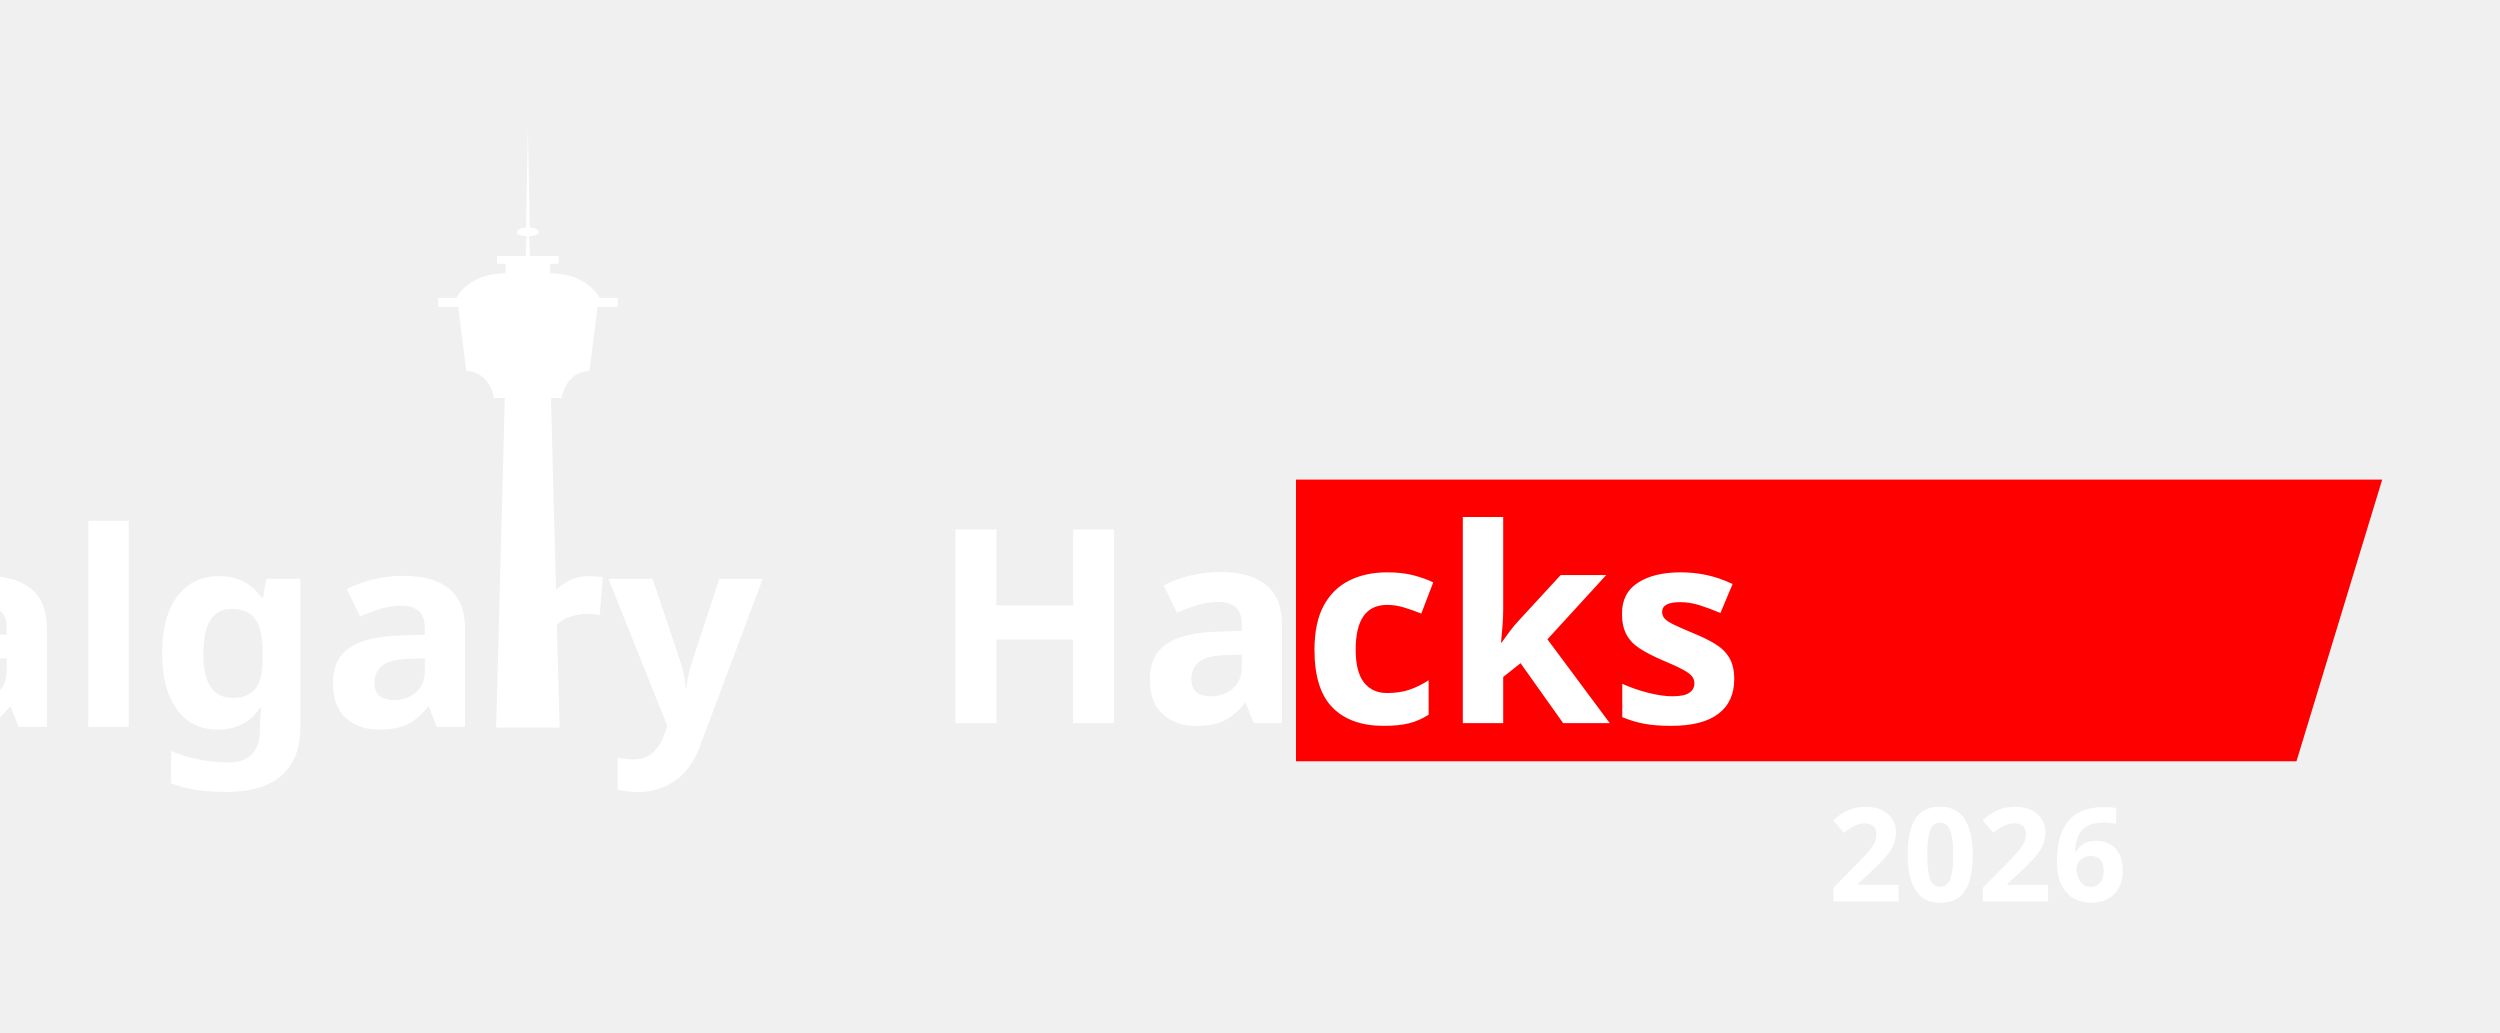
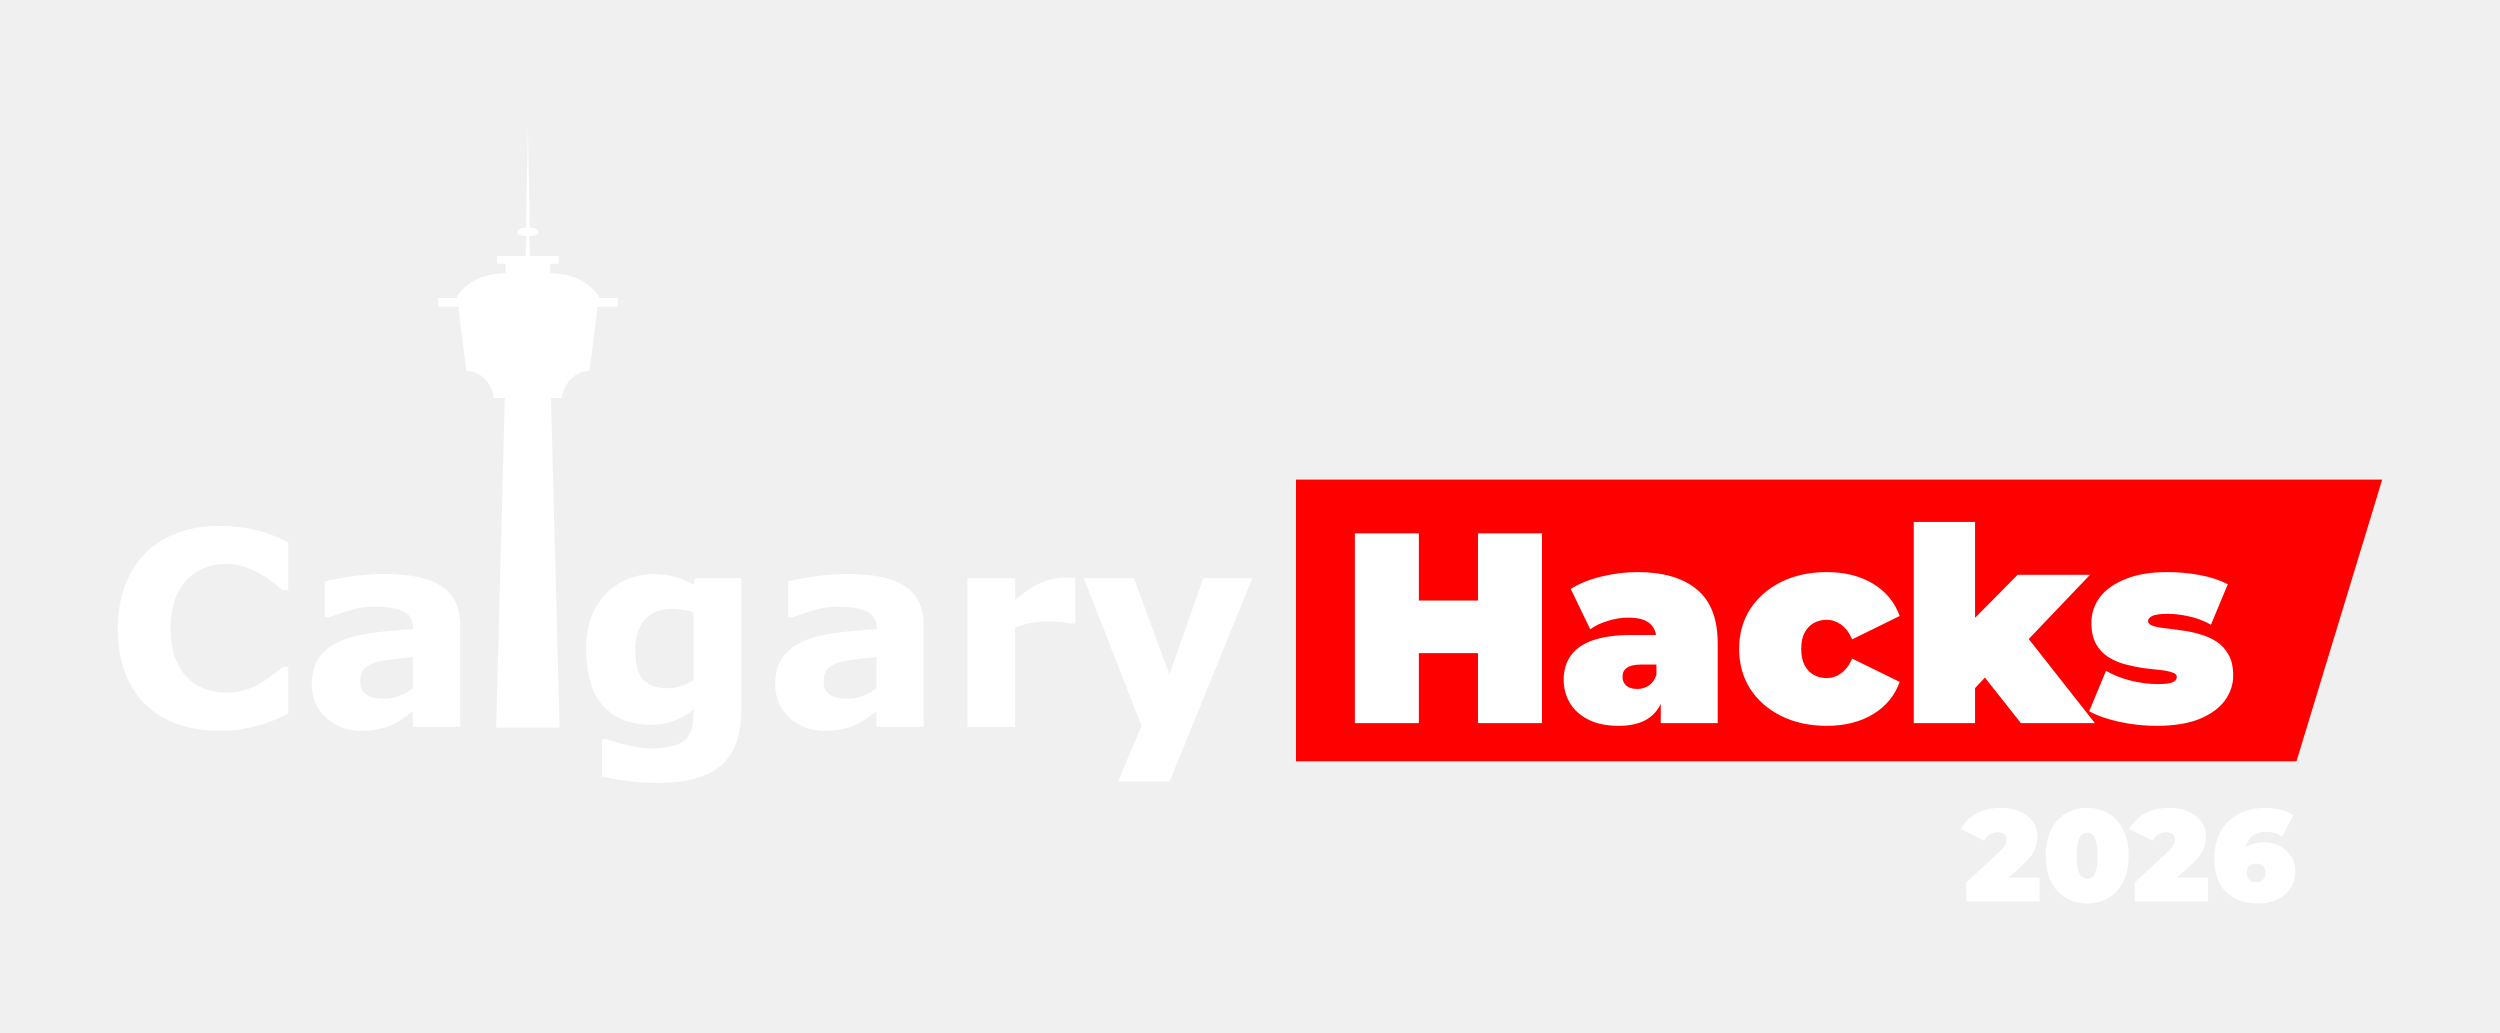
<svg xmlns="http://www.w3.org/2000/svg" xmlns:xlink="http://www.w3.org/1999/xlink" width="972.338mm" height="401.674mm" viewBox="0 0 972.338 401.674" version="1.1" id="svg1">
  <defs id="defs1">
    <linearGradient id="swatch1">
      <stop style="stop-color:#ffffff;stop-opacity:1;" offset="0" id="stop1" />
    </linearGradient>
    <linearGradient xlink:href="#swatch1" id="linearGradient2" x1="-66.845" y1="34.34" x2="369.168" y2="34.34" gradientUnits="userSpaceOnUse" />
    <linearGradient xlink:href="#swatch1" id="linearGradient4" gradientUnits="userSpaceOnUse" x1="-66.845" y1="34.34" x2="369.168" y2="34.34" gradientTransform="translate(-6.521129,0.5291667)" />
    <linearGradient xlink:href="#swatch1" id="linearGradient10" gradientUnits="userSpaceOnUse" x1="-66.845" y1="34.34" x2="369.168" y2="34.34" />
    <linearGradient xlink:href="#swatch1" id="linearGradient11" gradientUnits="userSpaceOnUse" x1="756.06" y1="320.415" x2="889.105" y2="320.415" />
  </defs>
  <g id="g1" transform="translate(4.022511,12.40127)">
    <g id="g7" style="display:inline" transform="translate(414.9715,-101.9899)">
      <path id="rect1" style="display:inline;fill:#ff0000;stroke-width:2.117;stroke-linecap:square;paint-order:stroke fill markers" d="M 85.064,276.123 H 507.523 l -33.337,109.54 H 85.064 Z" />
-       <text xml:space="preserve" style="font-style:italic;font-size:105.47px;font-family:Montserrat;-inkscape-font-specification:'Montserrat Italic';text-align:end;letter-spacing:0px;word-spacing:0px;text-anchor:end;display:inline;fill:#ffffff;fill-opacity:1;stroke-width:2.117;stroke-linecap:square;paint-order:stroke fill markers" x="451.478" y="370.837" id="text2-0">
-         <tspan id="tspan2-6" style="font-style:normal;font-variant:normal;font-weight:900;font-stretch:normal;font-size:105.47px;font-family:Montserrat;-inkscape-font-specification:'Montserrat Heavy';fill:#ffffff;fill-opacity:1;stroke-width:2.117" x="451.478" y="370.837">Hacks</tspan>
-       </text>
+       <path style="font-weight:900;font-size:105.47px;font-family:Montserrat;-inkscape-font-specification:'Montserrat Heavy';text-align:end;letter-spacing:0px;word-spacing:0px;text-anchor:end;fill:#ffffff;stroke-width:2.117;stroke-linecap:square;paint-order:stroke fill markers" d="m 155.845,370.837 v -73.829 h 24.891 v 73.829 z m -47.883,0 v -73.829 h 24.891 v 73.829 z m 23.203,-27.211 V 323.165 h 26.367 v 20.461 z m 95.767,27.211 v -10.231 l -1.688,-2.742 v -19.406 q 0,-4.219 -2.637,-6.434 -2.531,-2.215 -8.332,-2.215 -3.902,0 -7.91,1.266 -4.008,1.16 -6.856,3.27 l -7.594,-15.715 q 5.063,-3.164 12.129,-4.852 7.066,-1.688 13.817,-1.688 14.871,0 22.992,6.645 8.227,6.645 8.227,21.094 v 31.008 z m -16.348,1.055 q -7.066,0 -11.813,-2.426 -4.746,-2.426 -7.172,-6.434 -2.426,-4.113 -2.426,-9.07 0,-5.59 2.848,-9.492 2.848,-3.902 8.649,-5.906 5.906,-2.004 14.871,-2.004 h 12.024 v 11.496 h -8.227 q -3.797,0 -5.59,1.266 -1.688,1.16 -1.688,3.586 0,2.004 1.477,3.375 1.582,1.266 4.219,1.266 2.426,0 4.43,-1.266 2.109,-1.371 3.059,-4.219 l 3.059,7.066 q -1.371,6.434 -5.801,9.598 -4.43,3.164 -11.918,3.164 z m 80.895,0 q -9.914,0 -17.613,-3.797 -7.699,-3.797 -12.129,-10.547 -4.324,-6.856 -4.324,-15.61 0,-8.754 4.324,-15.504 4.43,-6.75 12.129,-10.547 7.699,-3.797 17.613,-3.797 10.547,0 18.035,4.535 7.488,4.535 10.336,12.551 l -18.457,9.07 q -1.793,-4.008 -4.43,-5.801 -2.531,-1.793 -5.59,-1.793 -2.637,0 -4.957,1.266 -2.215,1.266 -3.586,3.797 -1.266,2.426 -1.266,6.223 0,3.797 1.266,6.328 1.371,2.531 3.586,3.797 2.32,1.266 4.957,1.266 3.059,0 5.59,-1.793 2.637,-1.793 4.43,-5.801 l 18.457,9.07 q -2.848,8.016 -10.336,12.551 -7.488,4.535 -18.035,4.535 z m 53.79,-10.547 0.527,-28.055 19.934,-20.145 h 28.16 l -26.367,27.633 -11.918,9.598 z m -19.934,9.492 V 292.579 h 23.836 v 78.259 z m 41.661,0 -15.82,-20.039 14.66,-18.035 29.953,38.075 z m 52.735,1.055 q -7.383,0 -14.555,-1.582 -7.172,-1.582 -11.602,-4.113 l 6.539,-15.715 q 4.113,2.426 9.492,3.797 5.484,1.371 10.652,1.371 4.324,0 5.801,-0.738 1.582,-0.738 1.582,-2.004 0,-1.266 -1.793,-1.793 -1.793,-0.633 -4.746,-0.949 -2.953,-0.316 -6.539,-0.738 -3.481,-0.527 -7.066,-1.477 -3.586,-0.949 -6.539,-2.848 -2.953,-1.898 -4.746,-5.063 -1.793,-3.27 -1.793,-8.227 0,-5.484 3.27,-9.914 3.375,-4.43 9.914,-7.066 6.645,-2.742 16.348,-2.742 6.328,0 12.656,1.16 6.328,1.16 10.863,3.586 l -6.539,15.715 q -4.43,-2.426 -8.754,-3.27 -4.219,-0.949 -7.91,-0.949 -4.535,0 -6.223,0.844 -1.582,0.844 -1.582,1.898 0,1.266 1.793,1.898 1.793,0.633 4.746,0.949 2.953,0.316 6.434,0.844 3.586,0.422 7.066,1.477 3.586,0.949 6.539,2.848 2.953,1.898 4.746,5.168 1.793,3.164 1.793,8.121 0,5.168 -3.27,9.703 -3.27,4.43 -9.914,7.172 -6.645,2.637 -16.664,2.637 z" id="text2-0" aria-label="Hacks" />
    </g>
    <g id="g3" transform="translate(117.0008,130.2401)" style="fill:url(#linearGradient2)">
      <path id="path1-6" style="display:inline;fill:url(#linearGradient4);fill-opacity:1;stroke-width:2.117;stroke-linecap:square;paint-order:stroke fill markers" d="m 84.291,-92.377 c 0,0 0.669,36.108 0.744,38.277 1.238,0 3.481,0.36 3.481,1.799 0,1.439 -3.754,1.54 -3.754,1.54 l 0.425,7.676 h 11.086 v 3.044 h -3.338 v 3.707 c 14.802,0 19.175,9.574 19.175,9.574 h 7.099 v 3.485 h -7.832 c 0,0 -2.072,16.936 -3.151,24.9 C 98.652,2.089 97.461,12.15 97.461,12.15 H 93.257 L 96.625,140.348 H 71.957 L 75.324,12.15 h -4.204 c 0,0 -1.191,-10.061 -10.764,-10.524 -1.079,-7.964 -3.151,-24.9 -3.151,-24.9 h -7.832 v -3.485 h 7.099 c 0,0 4.372,-9.574 19.175,-9.574 v -3.707 h -3.338 v -3.044 h 11.086 l 0.425,-7.676 c 0,0 -3.754,-0.101 -3.754,-1.54 0,-1.439 2.243,-1.799 3.481,-1.799" />
-       <text xml:space="preserve" style="font-style:italic;font-size:105.47px;font-family:Montserrat;-inkscape-font-specification:'Montserrat Italic';text-align:end;letter-spacing:0px;word-spacing:0px;text-anchor:end;display:inline;fill:url(#linearGradient10);fill-opacity:1;stroke-width:2.117;stroke-linecap:square;paint-order:stroke fill markers" x="367.586" y="140.07" id="text2">
-         <tspan id="tspan2" style="font-style:normal;font-variant:normal;font-weight:bold;font-stretch:normal;font-size:105.47px;font-family:Verdana;-inkscape-font-specification:'Verdana, Bold';font-variant-ligatures:normal;font-variant-caps:normal;font-variant-numeric:normal;font-variant-east-asian:normal;fill:url(#linearGradient10);fill-opacity:1;stroke-width:2.117" x="367.586" y="140.07">Calgary</tspan>
-       </text>
+       <path style="font-weight:bold;font-size:105.47px;font-family:Verdana;-inkscape-font-specification:'Verdana, Bold';text-align:end;letter-spacing:0px;word-spacing:0px;text-anchor:end;fill:url(#linearGradient10);stroke-width:2.117;stroke-linecap:square;paint-order:stroke fill markers" d="m -36.063,141.564 q -8.549,0 -15.81,-2.523 -7.21,-2.523 -12.411,-7.519 -5.201,-4.995 -8.085,-12.463 -2.832,-7.467 -2.832,-17.252 0,-9.115 2.729,-16.531 2.729,-7.416 7.931,-12.72 4.995,-5.098 12.36,-7.879 7.416,-2.781 16.171,-2.781 4.841,0 8.703,0.566 3.914,0.515 7.21,1.39 3.45,0.978 6.231,2.214 2.832,1.184 4.944,2.214 v 18.591 h -2.266 q -1.442,-1.236 -3.656,-2.935 -2.163,-1.699 -4.944,-3.347 -2.832,-1.648 -6.128,-2.781 -3.296,-1.133 -7.055,-1.133 -4.171,0 -7.931,1.339 -3.759,1.287 -6.952,4.326 -3.038,2.935 -4.944,7.776 -1.854,4.841 -1.854,11.742 0,7.21 2.008,12.051 2.06,4.841 5.15,7.622 3.141,2.832 7.004,4.068 3.862,1.184 7.622,1.184 3.605,0 7.107,-1.081 3.553,-1.081 6.54,-2.935 2.523,-1.493 4.686,-3.193 2.163,-1.699 3.553,-2.935 h 2.06 V 134.972 q -2.884,1.287 -5.51,2.42 -2.626,1.133 -5.51,1.957 -3.759,1.081 -7.055,1.648 -3.296,0.566 -9.064,0.566 z m 75.652,-16.583 v -12.051 q -3.759,0.309 -8.137,0.875 -4.377,0.515 -6.643,1.236 -2.781,0.875 -4.274,2.575 -1.442,1.648 -1.442,4.377 0,1.802 0.309,2.935 0.309,1.133 1.545,2.163 1.184,1.03 2.832,1.545 1.648,0.463 5.15,0.463 2.781,0 5.613,-1.133 2.884,-1.133 5.047,-2.987 z m 0,8.961 q -1.493,1.133 -3.708,2.729 -2.214,1.596 -4.171,2.523 -2.729,1.236 -5.665,1.802 -2.935,0.618 -6.437,0.618 -8.24,0 -13.802,-5.098 -5.562,-5.098 -5.562,-13.029 0,-6.334 2.832,-10.351 2.832,-4.017 8.034,-6.334 5.15,-2.317 12.772,-3.296 7.622,-0.978 15.81,-1.442 v -0.309 q 0,-4.789 -3.914,-6.592 -3.914,-1.854 -11.536,-1.854 -4.583,0 -9.785,1.648 -5.201,1.596 -7.467,2.472 H 5.29 V 83.473 q 2.935,-0.772 9.527,-1.802 6.643,-1.081 13.287,-1.081 15.81,0 22.814,4.892 7.055,4.841 7.055,15.244 V 140.07 H 39.589 Z m 53.971,6.128 H 75.02 V 59.938 h 18.54 z m 73.747,-6.643 q 0,8.137 -2.317,13.699 -2.317,5.562 -6.489,8.703 -4.171,3.193 -10.094,4.583 -5.871,1.442 -13.287,1.442 -6.025,0 -11.896,-0.721 -5.819,-0.721 -10.094,-1.751 v -14.471 h 2.266 q 3.399,1.339 8.291,2.42 4.892,1.133 8.755,1.133 5.15,0 8.343,-0.978 3.244,-0.927 4.944,-2.678 1.596,-1.648 2.317,-4.223 0.721,-2.575 0.721,-6.18 v -1.081 q -3.347,2.729 -7.416,4.326 -4.068,1.596 -9.064,1.596 -12.154,0 -18.746,-7.313 -6.592,-7.313 -6.592,-22.248 0,-7.158 2.008,-12.36 2.008,-5.201 5.665,-9.064 3.399,-3.605 8.343,-5.613 4.995,-2.008 10.197,-2.008 4.686,0 8.497,1.133 3.862,1.081 7.004,3.038 L 149.333,82.237 h 17.973 z M 148.767,121.84 V 95.627 q -1.596,-0.669 -3.914,-1.03 -2.317,-0.412 -4.171,-0.412 -7.313,0 -10.969,4.223 -3.656,4.171 -3.656,11.69 0,8.343 3.09,11.639 3.141,3.296 9.27,3.296 2.781,0 5.459,-0.875 2.678,-0.875 4.892,-2.317 z m 71.069,3.141 v -12.051 q -3.759,0.309 -8.137,0.875 -4.377,0.515 -6.643,1.236 -2.781,0.875 -4.274,2.575 -1.442,1.648 -1.442,4.377 0,1.802 0.309,2.935 0.309,1.133 1.545,2.163 1.184,1.03 2.832,1.545 1.648,0.463 5.15,0.463 2.781,0 5.613,-1.133 2.884,-1.133 5.047,-2.987 z m 0,8.961 q -1.493,1.133 -3.708,2.729 -2.214,1.596 -4.171,2.523 -2.729,1.236 -5.665,1.802 -2.935,0.618 -6.437,0.618 -8.24,0 -13.802,-5.098 -5.562,-5.098 -5.562,-13.029 0,-6.334 2.832,-10.351 2.832,-4.017 8.034,-6.334 5.15,-2.317 12.772,-3.296 7.622,-0.978 15.81,-1.442 v -0.309 q 0,-4.789 -3.914,-6.592 -3.914,-1.854 -11.536,-1.854 -4.583,0 -9.785,1.648 -5.201,1.596 -7.467,2.472 h -1.699 V 83.473 q 2.935,-0.772 9.527,-1.802 6.643,-1.081 13.287,-1.081 15.81,0 22.814,4.892 7.055,4.841 7.055,15.244 v 39.345 h -18.385 z m 77.352,-34.041 h -1.648 q -1.184,-0.412 -3.811,-0.618 -2.626,-0.206 -4.377,-0.206 -3.965,0 -7.004,0.515 -3.038,0.515 -6.54,1.751 V 140.07 H 255.267 V 82.237 h 18.54 v 8.497 q 6.128,-5.253 10.66,-6.952 4.532,-1.751 8.343,-1.751 0.978,0 2.214,0.051 1.236,0.051 2.163,0.154 z M 333.803,119.625 346.986,82.237 h 19.055 l -32.135,79.051 H 313.821 L 322.988,139.658 300.483,82.237 h 19.467 z" id="text2" aria-label="Calgary" />
    </g>
-     <text xml:space="preserve" style="font-weight:900;font-size:50.8px;font-family:Montserrat;-inkscape-font-specification:'Montserrat Heavy';text-align:end;letter-spacing:0px;word-spacing:0px;text-anchor:end;fill:url(#linearGradient11);stroke-width:3.175;stroke-linecap:square;paint-order:stroke fill markers" x="889.308" y="338.195" id="text1">
-       <tspan id="tspan1" style="fill:url(#linearGradient11);stroke-width:3.175" x="889.308" y="338.195">2026</tspan>
-     </text>
+     <path d="m 760.733,338.195 v -7.366 l 12.852,-11.887 q 1.219,-1.168 1.778,-2.032 0.61,-0.864 0.813,-1.524 0.203,-0.711 0.203,-1.321 0,-1.321 -0.864,-2.032 -0.864,-0.762 -2.591,-0.762 -1.575,0 -2.997,0.864 -1.422,0.813 -2.235,2.438 l -9.042,-4.521 q 1.93,-3.658 5.791,-5.944 3.861,-2.286 9.601,-2.286 4.216,0 7.468,1.372 3.251,1.372 5.08,3.861 1.829,2.489 1.829,5.893 0,1.727 -0.457,3.454 -0.406,1.727 -1.727,3.658 -1.321,1.88 -3.912,4.216 l -9.652,8.788 -1.88,-4.166 h 18.44 v 9.296 z m 47.041,0.813 q -4.724,0 -8.382,-2.184 -3.607,-2.184 -5.69,-6.35 -2.032,-4.166 -2.032,-10.058 0,-5.893 2.032,-10.058 2.083,-4.166 5.69,-6.35 3.658,-2.184 8.382,-2.184 4.724,0 8.331,2.184 3.658,2.184 5.69,6.35 2.083,4.166 2.083,10.058 0,5.893 -2.083,10.058 -2.032,4.166 -5.69,6.35 -3.607,2.184 -8.331,2.184 z m 0,-9.601 q 1.168,0 2.083,-0.813 0.914,-0.813 1.422,-2.794 0.559,-1.981 0.559,-5.385 0,-3.454 -0.559,-5.385 -0.508,-1.981 -1.422,-2.794 -0.914,-0.813 -2.083,-0.813 -1.168,0 -2.083,0.813 -0.914,0.813 -1.473,2.794 -0.508,1.93 -0.508,5.385 0,3.404 0.508,5.385 0.559,1.981 1.473,2.794 0.914,0.813 2.083,0.813 z m 18.491,8.788 v -7.366 l 12.852,-11.887 q 1.219,-1.168 1.778,-2.032 0.61,-0.864 0.813,-1.524 0.203,-0.711 0.203,-1.321 0,-1.321 -0.864,-2.032 -0.864,-0.762 -2.591,-0.762 -1.575,0 -2.997,0.864 -1.422,0.813 -2.235,2.438 l -9.042,-4.521 q 1.93,-3.658 5.791,-5.944 3.861,-2.286 9.601,-2.286 4.216,0 7.468,1.372 3.251,1.372 5.08,3.861 1.829,2.489 1.829,5.893 0,1.727 -0.457,3.454 -0.406,1.727 -1.727,3.658 -1.321,1.88 -3.912,4.216 l -9.652,8.788 -1.88,-4.166 h 18.44 v 9.296 z m 48.006,0.813 q -5.08,0 -8.941,-1.93 -3.81,-1.981 -5.994,-5.842 -2.134,-3.912 -2.134,-9.703 0,-6.248 2.489,-10.617 2.489,-4.42 6.909,-6.756 4.47,-2.337 10.312,-2.337 3.15,0 6.045,0.762 2.946,0.711 4.978,2.032 l -4.318,8.382 q -1.575,-1.118 -3.2,-1.473 -1.575,-0.406 -3.251,-0.406 -3.607,0 -5.791,2.184 -2.134,2.134 -2.134,6.248 0,0.762 0,1.524 0,0.711 0,1.473 l -2.743,-1.981 q 1.016,-1.727 2.388,-2.896 1.372,-1.219 3.251,-1.829 1.88,-0.66 4.369,-0.66 3.251,0 5.994,1.422 2.794,1.372 4.47,3.912 1.727,2.54 1.727,6.045 0,3.81 -1.93,6.604 -1.93,2.794 -5.232,4.318 -3.251,1.524 -7.264,1.524 z m -0.813,-8.28 q 1.067,0 1.88,-0.406 0.864,-0.457 1.321,-1.27 0.457,-0.813 0.457,-1.93 0,-1.676 -1.016,-2.642 -1.016,-1.016 -2.642,-1.016 -1.067,0 -1.88,0.457 -0.813,0.457 -1.321,1.27 -0.457,0.813 -0.457,1.93 0,1.118 0.457,1.93 0.508,0.813 1.321,1.27 0.813,0.406 1.88,0.406 z" id="text1" style="font-weight:900;font-size:50.8px;font-family:Montserrat;-inkscape-font-specification:'Montserrat Heavy';text-align:end;letter-spacing:0px;word-spacing:0px;text-anchor:end;fill:url(#linearGradient11);stroke-width:3.175;stroke-linecap:square;paint-order:stroke fill markers" aria-label="2026" />
  </g>
</svg>
